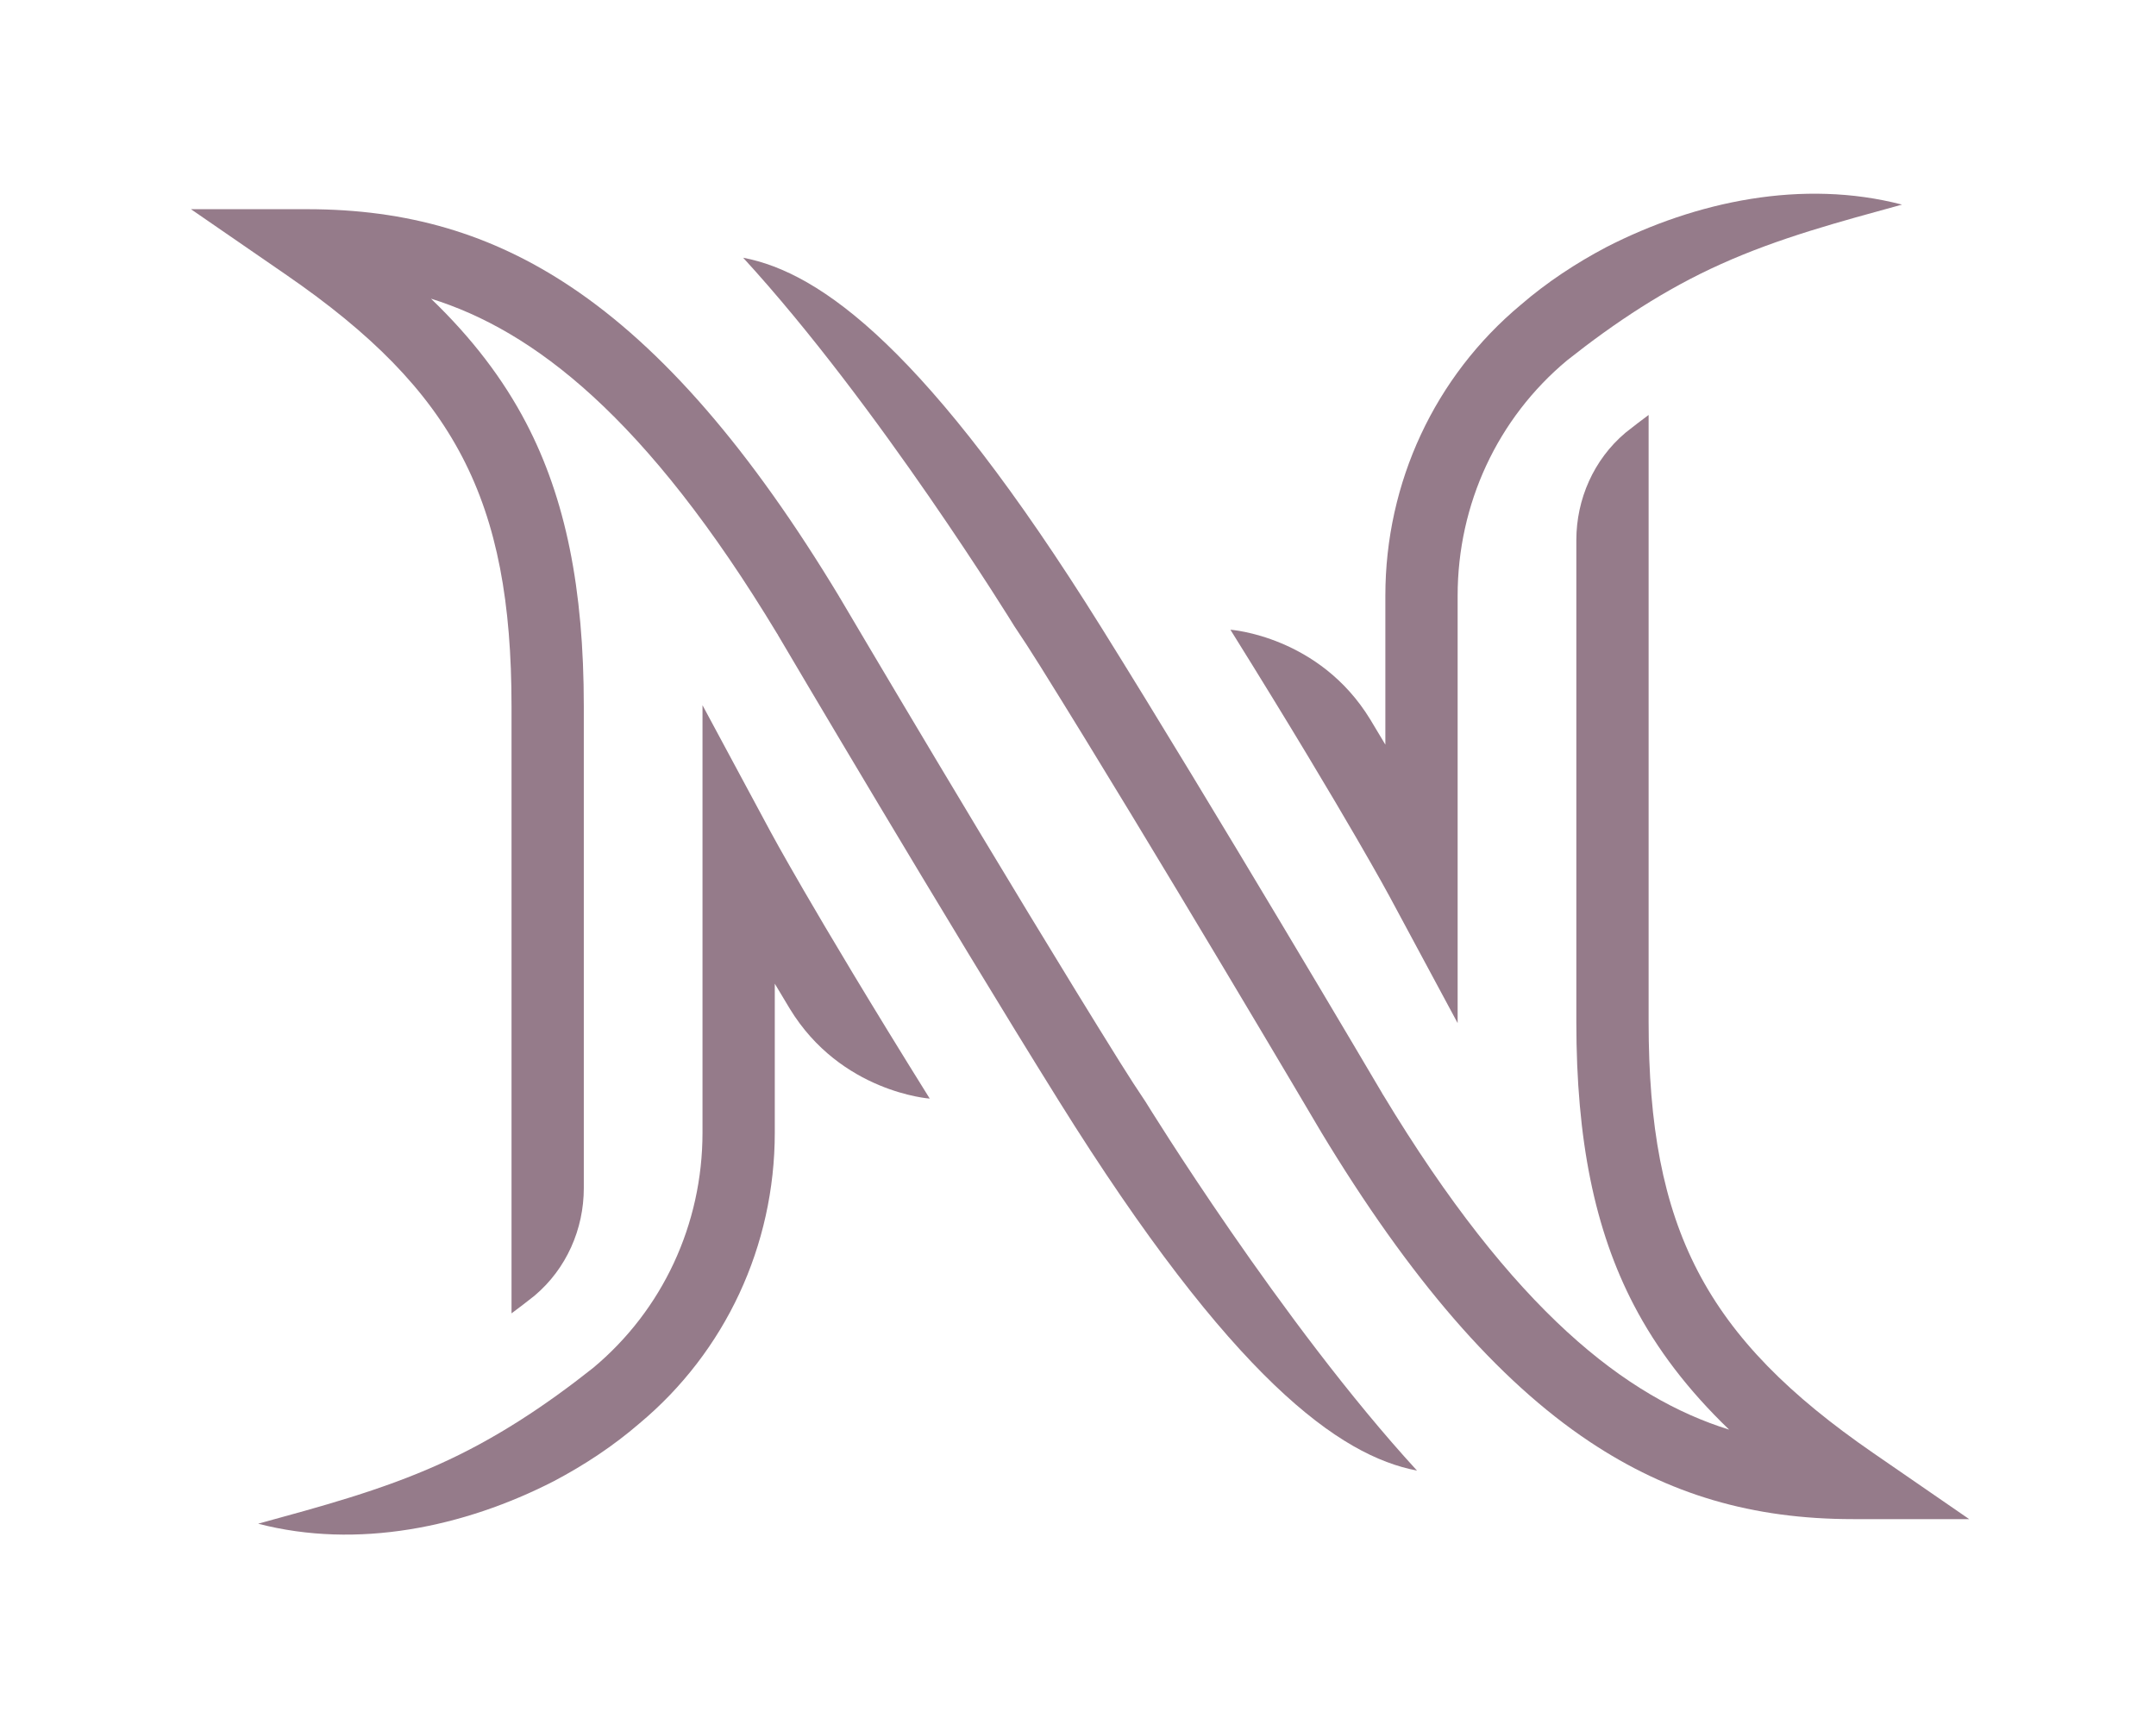
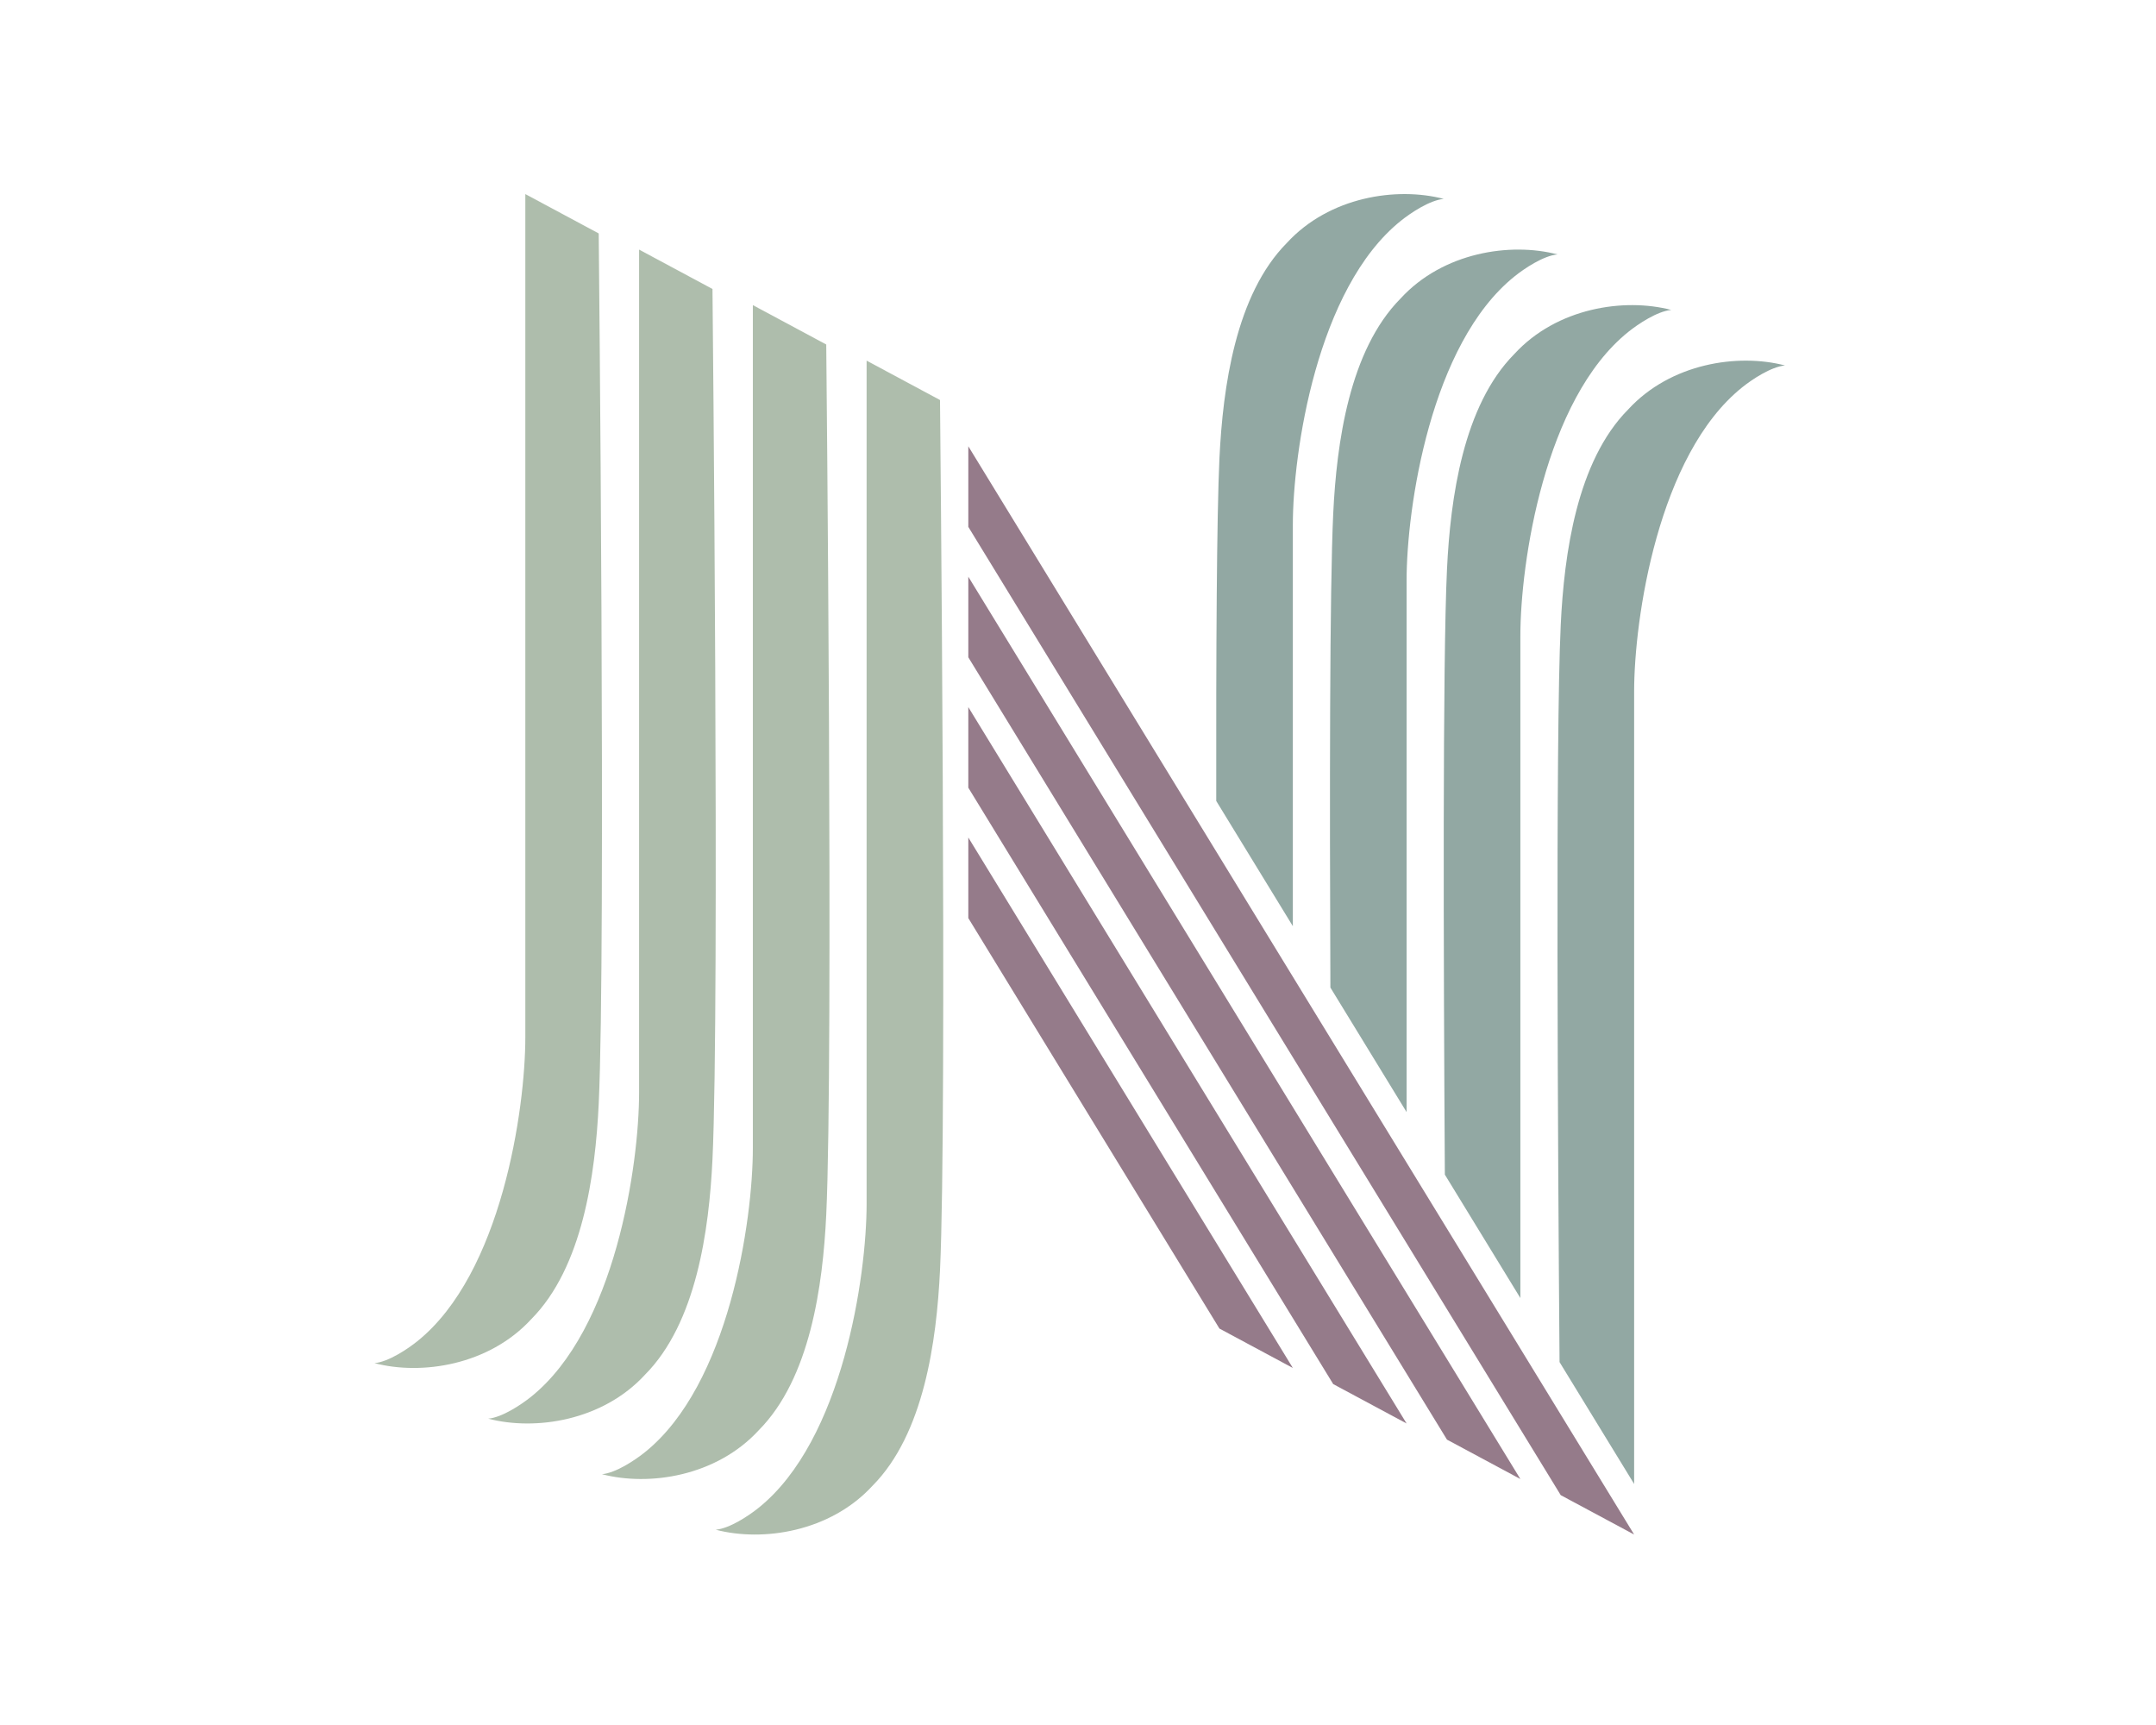
<svg xmlns="http://www.w3.org/2000/svg" version="1.1" width="1280" height="1024" viewBox="0 0 1280 1024" xml:space="preserve">
  <defs>
</defs>
  <g transform="matrix(1 0 0 1 640 512)" id="background-logo">
    <rect style="stroke: none; stroke-width: 0; stroke-dasharray: none; stroke-linecap: butt; stroke-dashoffset: 0; stroke-linejoin: miter; stroke-miterlimit: 4; fill: rgb(255,255,255); fill-opacity: 0; fill-rule: nonzero; opacity: 1;" paint-order="stroke" x="-640" y="-512" rx="0" ry="0" width="1280" height="1024" />
  </g>
-   <g transform="matrix(4.701777 0 0 4.701777 641.2301 512.9841)" id="logo-logo">
+   <g transform="matrix(4.739074 0 0 4.739074 641.0245 513.0718)" id="logo-logo">
    <g style="" paint-order="stroke">
-       <g transform="matrix(1.015578 0 0 1.015578 -61.38418 32.2909)">
-         <path style="stroke: none; stroke-width: 1; stroke-dasharray: none; stroke-linecap: butt; stroke-dashoffset: 0; stroke-linejoin: miter; stroke-miterlimit: 4; fill: rgb(149,123,138); fill-rule: nonzero; opacity: 1;" paint-order="stroke" transform=" translate(-237.2074, -452.7456)" d="M 263.299 424.22 C 260.468 419.342 259.168 416.937 259.159 416.909 L 250.706 401.191 L 250.706 454.326 C 250.706 465.714 245.746 476.377 237.094 483.584 C 231.155 488.29 224.886 492.453 217.933 495.565 C 210.717 498.813 203.229 500.811 195.456 502.944 C 207.763 506.147 221.036 503.393 232.22 497.658 C 236.007 495.66 239.608 493.287 242.847 490.492 C 253.551 481.568 259.693 468.391 259.693 454.326 L 259.693 435.808 C 260.28 436.79 260.904 437.833 261.565 438.931 C 261.565 438.931 261.565 438.932 261.566 438.932 C 267.909 449.331 278.959 450.095 278.959 450.095 C 271.371 437.932 266.257 429.312 263.299 424.22 z" stroke-linecap="round" />
+       <g transform="matrix(1.092074 0 0 1.092074 -31.34804 10.43307)">
+         <path style="stroke: none; stroke-width: 1; stroke-dasharray: none; stroke-linecap: butt; stroke-dashoffset: 0; stroke-linejoin: miter; stroke-miterlimit: 4; fill: rgb(174,189,172); fill-rule: nonzero; opacity: 1;" paint-order="stroke" transform=" translate(-271.2947, -209.5538)" d="M 283.972 146.747 L 275.553 142.23 C 275.553 142.23 275.553 222.07 275.553 238.92 C 275.553 247.207 272.819 266.062 263.162 273.811 C 262.024 274.725 259.844 276.178 258.245 276.324 C 263.644 277.738 271.375 276.574 276.24 271.271 C 282.116 265.344 283.583 254.729 283.972 246.562 C 284.81 228.953 283.972 146.747 283.972 146.747 z" stroke-linecap="round" />
      </g>
-       <g transform="matrix(1.015578 0 0 1.015578 61.38418 -32.29092)">
-         <path style="stroke: none; stroke-width: 1; stroke-dasharray: none; stroke-linecap: butt; stroke-dashoffset: 0; stroke-linejoin: miter; stroke-miterlimit: 4; fill: rgb(149,123,138); fill-rule: nonzero; opacity: 1;" paint-order="stroke" transform=" translate(-358.0926, -389.1544)" d="M 332.001 417.68 C 334.832 422.558 336.132 424.963 336.141 424.991 L 344.594 440.709 L 344.594 387.574 C 344.594 376.186 349.554 365.523 358.206 358.316 C 364.145 353.61 370.414 349.447 377.367 346.335 C 384.583 343.087 392.071 341.089 399.844 338.956 C 387.537 335.753 374.264 338.507 363.08 344.242 C 359.293 346.24 355.692 348.613 352.453 351.408 C 341.749 360.332 335.607 373.509 335.607 387.574 L 335.607 406.092 C 335.02 405.109 334.396 404.067 333.735 402.969 C 333.735 402.969 333.735 402.968 333.734 402.968 C 327.391 392.569 316.341 391.805 316.341 391.805 C 323.929 403.968 329.043 412.588 332.001 417.68 z" stroke-linecap="round" />
+       <g transform="matrix(1.092074 0 0 1.092074 -45.59966 3.477763)">
+         <path style="stroke: none; stroke-width: 1; stroke-dasharray: none; stroke-linecap: butt; stroke-dashoffset: 0; stroke-linejoin: miter; stroke-miterlimit: 4; fill: rgb(174,189,172); fill-rule: nonzero; opacity: 1;" paint-order="stroke" transform=" translate(-258.2447, -203.1849)" d="M 270.922 140.378 L 262.503 135.862 C 262.503 135.862 262.503 215.701 262.503 232.551 C 262.503 240.838 259.77 259.693 250.112 267.441 C 248.974 268.355 246.794 269.809 245.195 269.955 C 250.594 271.369 258.325 270.205 263.19 264.902 C 269.066 258.975 270.533 248.359 270.922 240.195 C 271.76 222.584 270.922 140.378 270.922 140.378 z" stroke-linecap="round" />
      </g>
-       <g transform="matrix(1.015578 0 0 1.015578 -34.86295 -3.063935)">
-         <path style="stroke: none; stroke-width: 1; stroke-dasharray: none; stroke-linecap: butt; stroke-dashoffset: 0; stroke-linejoin: miter; stroke-miterlimit: 4; fill: rgb(149,123,138); fill-rule: nonzero; opacity: 1;" paint-order="stroke" transform=" translate(-263.3218, -417.9331)" d="M 305.88 450.629 L 305.884 450.629 C 304.802 449.017 303.714 447.35 302.632 445.61 C 288.544 423.038 267.978 388.154 267.77 387.805 L 267.738 387.824 L 267.748 387.764 C 256.676 369.405 245.737 356.776 234.304 349.157 C 224.442 342.588 214.037 339.526 201.549 339.526 L 187.103 339.526 L 198.998 347.721 C 219.908 362.126 226.961 375.652 226.961 401.327 L 226.961 476.794 C 227.894 476.101 228.836 475.38 229.797 474.619 C 229.822 474.598 229.847 474.577 229.872 474.555 C 233.773 471.249 235.948 466.34 235.948 461.227 L 235.948 401.327 C 235.948 386.673 233.674 375.489 228.791 366.125 C 225.933 360.649 222.064 355.571 216.95 350.651 C 229.634 354.602 243.68 365.269 260.029 392.367 L 260.093 392.382 L 260.051 392.407 C 260.876 393.812 281.079 428.053 295.004 450.371 C 316.638 485.043 329.947 494.519 339.541 496.34 C 322.712 478.003 305.88 450.629 305.88 450.629 z" stroke-linecap="round" />
+       <g transform="matrix(1.092074 0 0 1.092074 -59.85114 -3.477527)">
+         <path style="stroke: none; stroke-width: 1; stroke-dasharray: none; stroke-linecap: butt; stroke-dashoffset: 0; stroke-linejoin: miter; stroke-miterlimit: 4; fill: rgb(174,189,172); fill-rule: nonzero; opacity: 1;" paint-order="stroke" transform=" translate(-245.1947, -196.816)" d="M 257.872 134.01 L 249.453 129.493 C 249.453 129.493 249.453 209.334 249.453 226.182 C 249.453 234.471 246.72 253.324 237.063 261.072 C 235.924 261.986 233.744 263.439 232.145 263.586 C 237.544 265 245.274 263.836 250.14 258.535 C 256.016 252.607 257.483 241.992 257.872 233.826 C 258.71 216.215 257.872 134.01 257.872 134.01 z" stroke-linecap="round" />
      </g>
-       <g transform="matrix(1.015578 0 0 1.015578 34.86296 3.063904)">
-         <path style="stroke: none; stroke-width: 1; stroke-dasharray: none; stroke-linecap: butt; stroke-dashoffset: 0; stroke-linejoin: miter; stroke-miterlimit: 4; fill: rgb(149,123,138); fill-rule: nonzero; opacity: 1;" paint-order="stroke" transform=" translate(-331.9782, -423.9669)" d="M 289.42 391.271 L 289.416 391.271 C 290.499 392.883 291.586 394.55 292.668 396.29 C 306.756 418.862 327.322 453.746 327.53 454.095 L 327.562 454.076 L 327.552 454.136 C 338.624 472.495 349.563 485.124 360.996 492.743 C 370.858 499.312 381.263 502.374 393.751 502.374 L 408.197 502.374 L 396.302 494.179 C 375.392 479.774 368.339 466.248 368.339 440.573 L 368.339 365.106 C 367.406 365.799 366.464 366.52 365.503 367.281 C 365.478 367.302 365.453 367.323 365.427 367.345 C 361.527 370.651 359.352 375.56 359.352 380.673 L 359.352 440.573 C 359.352 455.227 361.626 466.411 366.509 475.775 C 369.367 481.251 373.236 486.329 378.35 491.249 C 365.666 487.298 351.62 476.631 335.271 449.533 L 335.207 449.518 L 335.249 449.493 C 334.424 448.088 314.221 413.847 300.296 391.529 C 278.662 356.858 265.354 347.381 255.759 345.56 C 272.588 363.897 289.42 391.271 289.42 391.271 z" stroke-linecap="round" />
+       <g transform="matrix(1.092074 0 0 1.092074 -74.10249 -10.43238)">
+         <path style="stroke: none; stroke-width: 1; stroke-dasharray: none; stroke-linecap: butt; stroke-dashoffset: 0; stroke-linejoin: miter; stroke-miterlimit: 4; fill: rgb(174,189,172); fill-rule: nonzero; opacity: 1;" paint-order="stroke" transform=" translate(-232.1449, -190.4476)" d="M 244.822 127.641 L 236.403 123.125 C 236.403 123.125 236.403 202.965 236.403 219.814 C 236.403 228.102 233.67 246.957 224.012 254.705 C 222.875 255.617 220.694 257.072 219.095 257.217 C 224.495 258.633 232.225 257.467 237.09 252.166 C 242.966 246.238 244.433 235.623 244.822 227.457 C 245.66 209.848 244.822 127.641 244.822 127.641 z" stroke-linecap="round" />
+       </g>
+       <g transform="matrix(1.092074 0 0 1.092074 31.34915 -38.10327)">
+         <path style="stroke: none; stroke-width: 1; stroke-dasharray: none; stroke-linecap: butt; stroke-dashoffset: 0; stroke-linejoin: miter; stroke-miterlimit: 4; fill: rgb(146,168,163); fill-rule: nonzero; opacity: 1;" paint-order="stroke" transform=" translate(-328.7058, -165.1096)" d="M 336.838 126.19 C 337.977 125.276 340.156 123.823 341.756 123.677 C 336.355 122.262 328.625 123.427 323.76 128.729 C 317.885 134.656 316.418 145.271 316.027 153.437 C 315.715 160.038 315.635 175.714 315.66 192.734 L 324.447 207.096 C 324.447 187.675 324.447 168.413 324.447 161.08 C 324.447 152.793 327.18 133.938 336.838 126.19 z" stroke-linecap="round" />
+       </g>
+       <g transform="matrix(1.092074 0 0 1.092074 45.60005 -22.98087)">
+         <path style="stroke: none; stroke-width: 1; stroke-dasharray: none; stroke-linecap: butt; stroke-dashoffset: 0; stroke-linejoin: miter; stroke-miterlimit: 4; fill: rgb(146,168,163); fill-rule: nonzero; opacity: 1;" paint-order="stroke" transform=" translate(-341.7552, -178.9571)" d="M 349.889 132.559 C 351.025 131.645 353.207 130.191 354.805 130.045 C 349.406 128.631 341.676 129.795 336.811 135.097 C 330.934 141.025 329.467 151.64 329.078 159.806 C 328.672 168.33 328.66 191.989 328.754 214.135 L 337.496 228.422 C 337.496 204.855 337.496 176.686 337.496 167.449 C 337.496 159.162 340.23 140.307 349.889 132.559 z" stroke-linecap="round" />
+       </g>
+       <g transform="matrix(1.092074 0 0 1.092074 59.85187 -7.857402)">
+         <path style="stroke: none; stroke-width: 1; stroke-dasharray: none; stroke-linecap: butt; stroke-dashoffset: 0; stroke-linejoin: miter; stroke-miterlimit: 4; fill: rgb(146,168,163); fill-rule: nonzero; opacity: 1;" paint-order="stroke" transform=" translate(-354.8054, -192.8054)" d="M 362.938 138.927 C 364.076 138.014 366.256 136.56 367.855 136.414 C 362.455 135 354.725 136.164 349.859 141.466 C 343.984 147.394 342.518 158.009 342.129 166.174 C 341.627 176.695 341.725 210.264 341.885 235.594 L 350.547 249.75 C 350.547 224.877 350.547 185.136 350.547 173.817 C 350.547 165.53 353.281 146.675 362.938 138.927 z" stroke-linecap="round" />
+       </g>
+       <g transform="matrix(1.092074 0 0 1.092074 74.10289 7.264999)">
+         <path style="stroke: none; stroke-width: 1; stroke-dasharray: none; stroke-linecap: butt; stroke-dashoffset: 0; stroke-linejoin: miter; stroke-miterlimit: 4; fill: rgb(146,168,163); fill-rule: nonzero; opacity: 1;" paint-order="stroke" transform=" translate(-367.8549, -206.6529)" d="M 362.91 147.834 C 357.033 153.762 355.566 164.377 355.178 172.543 C 354.568 185.37 354.846 232.457 355.043 257.098 L 363.598 271.076 C 363.598 252.42 363.598 194.278 363.598 180.187 C 363.598 171.899 366.33 153.044 375.988 145.296 C 377.125 144.382 379.307 142.929 380.904 142.783 C 375.506 141.368 367.775 142.533 362.91 147.834 z" stroke-linecap="round" />
+       </g>
+       <g transform="matrix(1.092074 0 0 1.092074 27.74791 15.79547)">
+         <polygon style="stroke: none; stroke-width: 1; stroke-dasharray: none; stroke-linecap: butt; stroke-dashoffset: 0; stroke-linejoin: miter; stroke-miterlimit: 4; fill: rgb(149,123,138); fill-rule: nonzero; opacity: 1;" paint-order="stroke" points="38.189,62.411 -38.189,-62.411 -38.189,-53.169 29.77,57.895 " />
+       </g>
+       <g transform="matrix(1.092074 0 0 1.092074 20.6217 20.48664)">
+         <polygon style="stroke: none; stroke-width: 1; stroke-dasharray: none; stroke-linecap: butt; stroke-dashoffset: 0; stroke-linejoin: miter; stroke-miterlimit: 4; fill: rgb(149,123,138); fill-rule: nonzero; opacity: 1;" paint-order="stroke" points="23.246,47.23 31.664,51.748 -31.664,-51.748 -31.664,-42.506 " />
+       </g>
+       <g transform="matrix(1.092074 0 0 1.092074 13.49549 25.17702)">
+         <polygon style="stroke: none; stroke-width: 1; stroke-dasharray: none; stroke-linecap: butt; stroke-dashoffset: 0; stroke-linejoin: miter; stroke-miterlimit: 4; fill: rgb(149,123,138); fill-rule: nonzero; opacity: 1;" paint-order="stroke" points="16.721,36.566 25.139,41.084 -25.139,-41.084 -25.139,-31.843 " />
+       </g>
+       <g transform="matrix(1.092074 0 0 1.092074 6.370344 29.86659)">
+         <polygon style="stroke: none; stroke-width: 1; stroke-dasharray: none; stroke-linecap: butt; stroke-dashoffset: 0; stroke-linejoin: miter; stroke-miterlimit: 4; fill: rgb(149,123,138); fill-rule: nonzero; opacity: 1;" paint-order="stroke" points="10.194,25.903 18.614,30.421 -18.614,-30.421 -18.614,-21.179 " />
      </g>
    </g>
  </g>
</svg>
